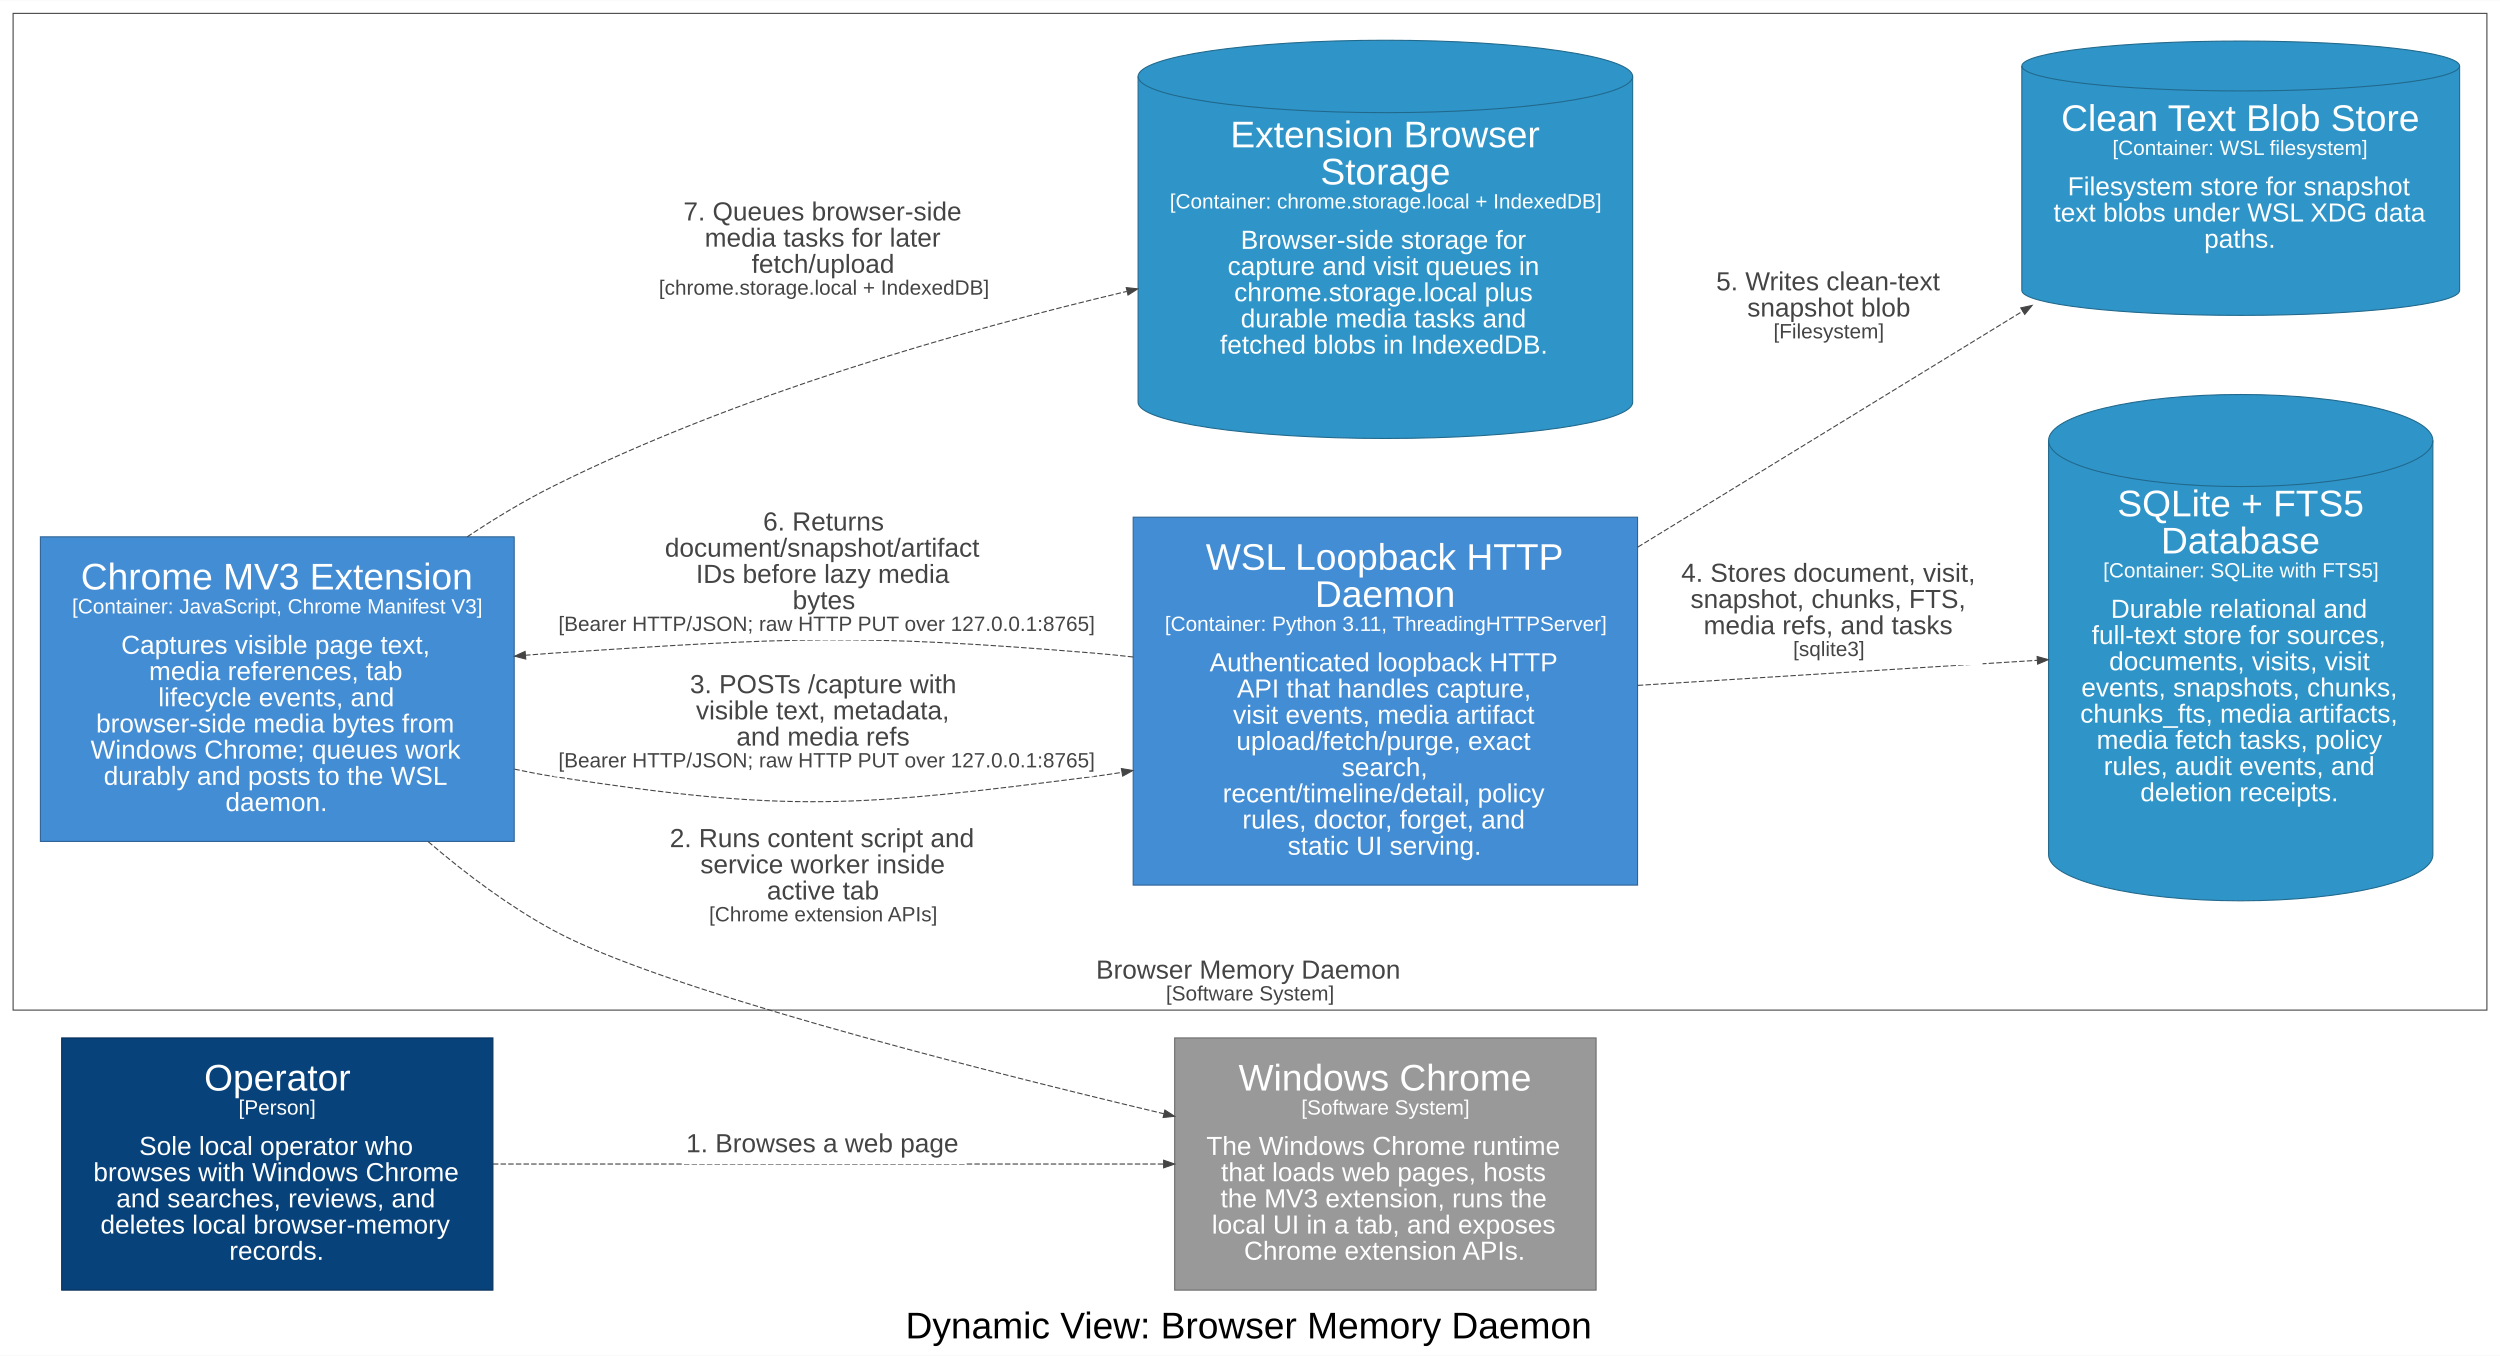
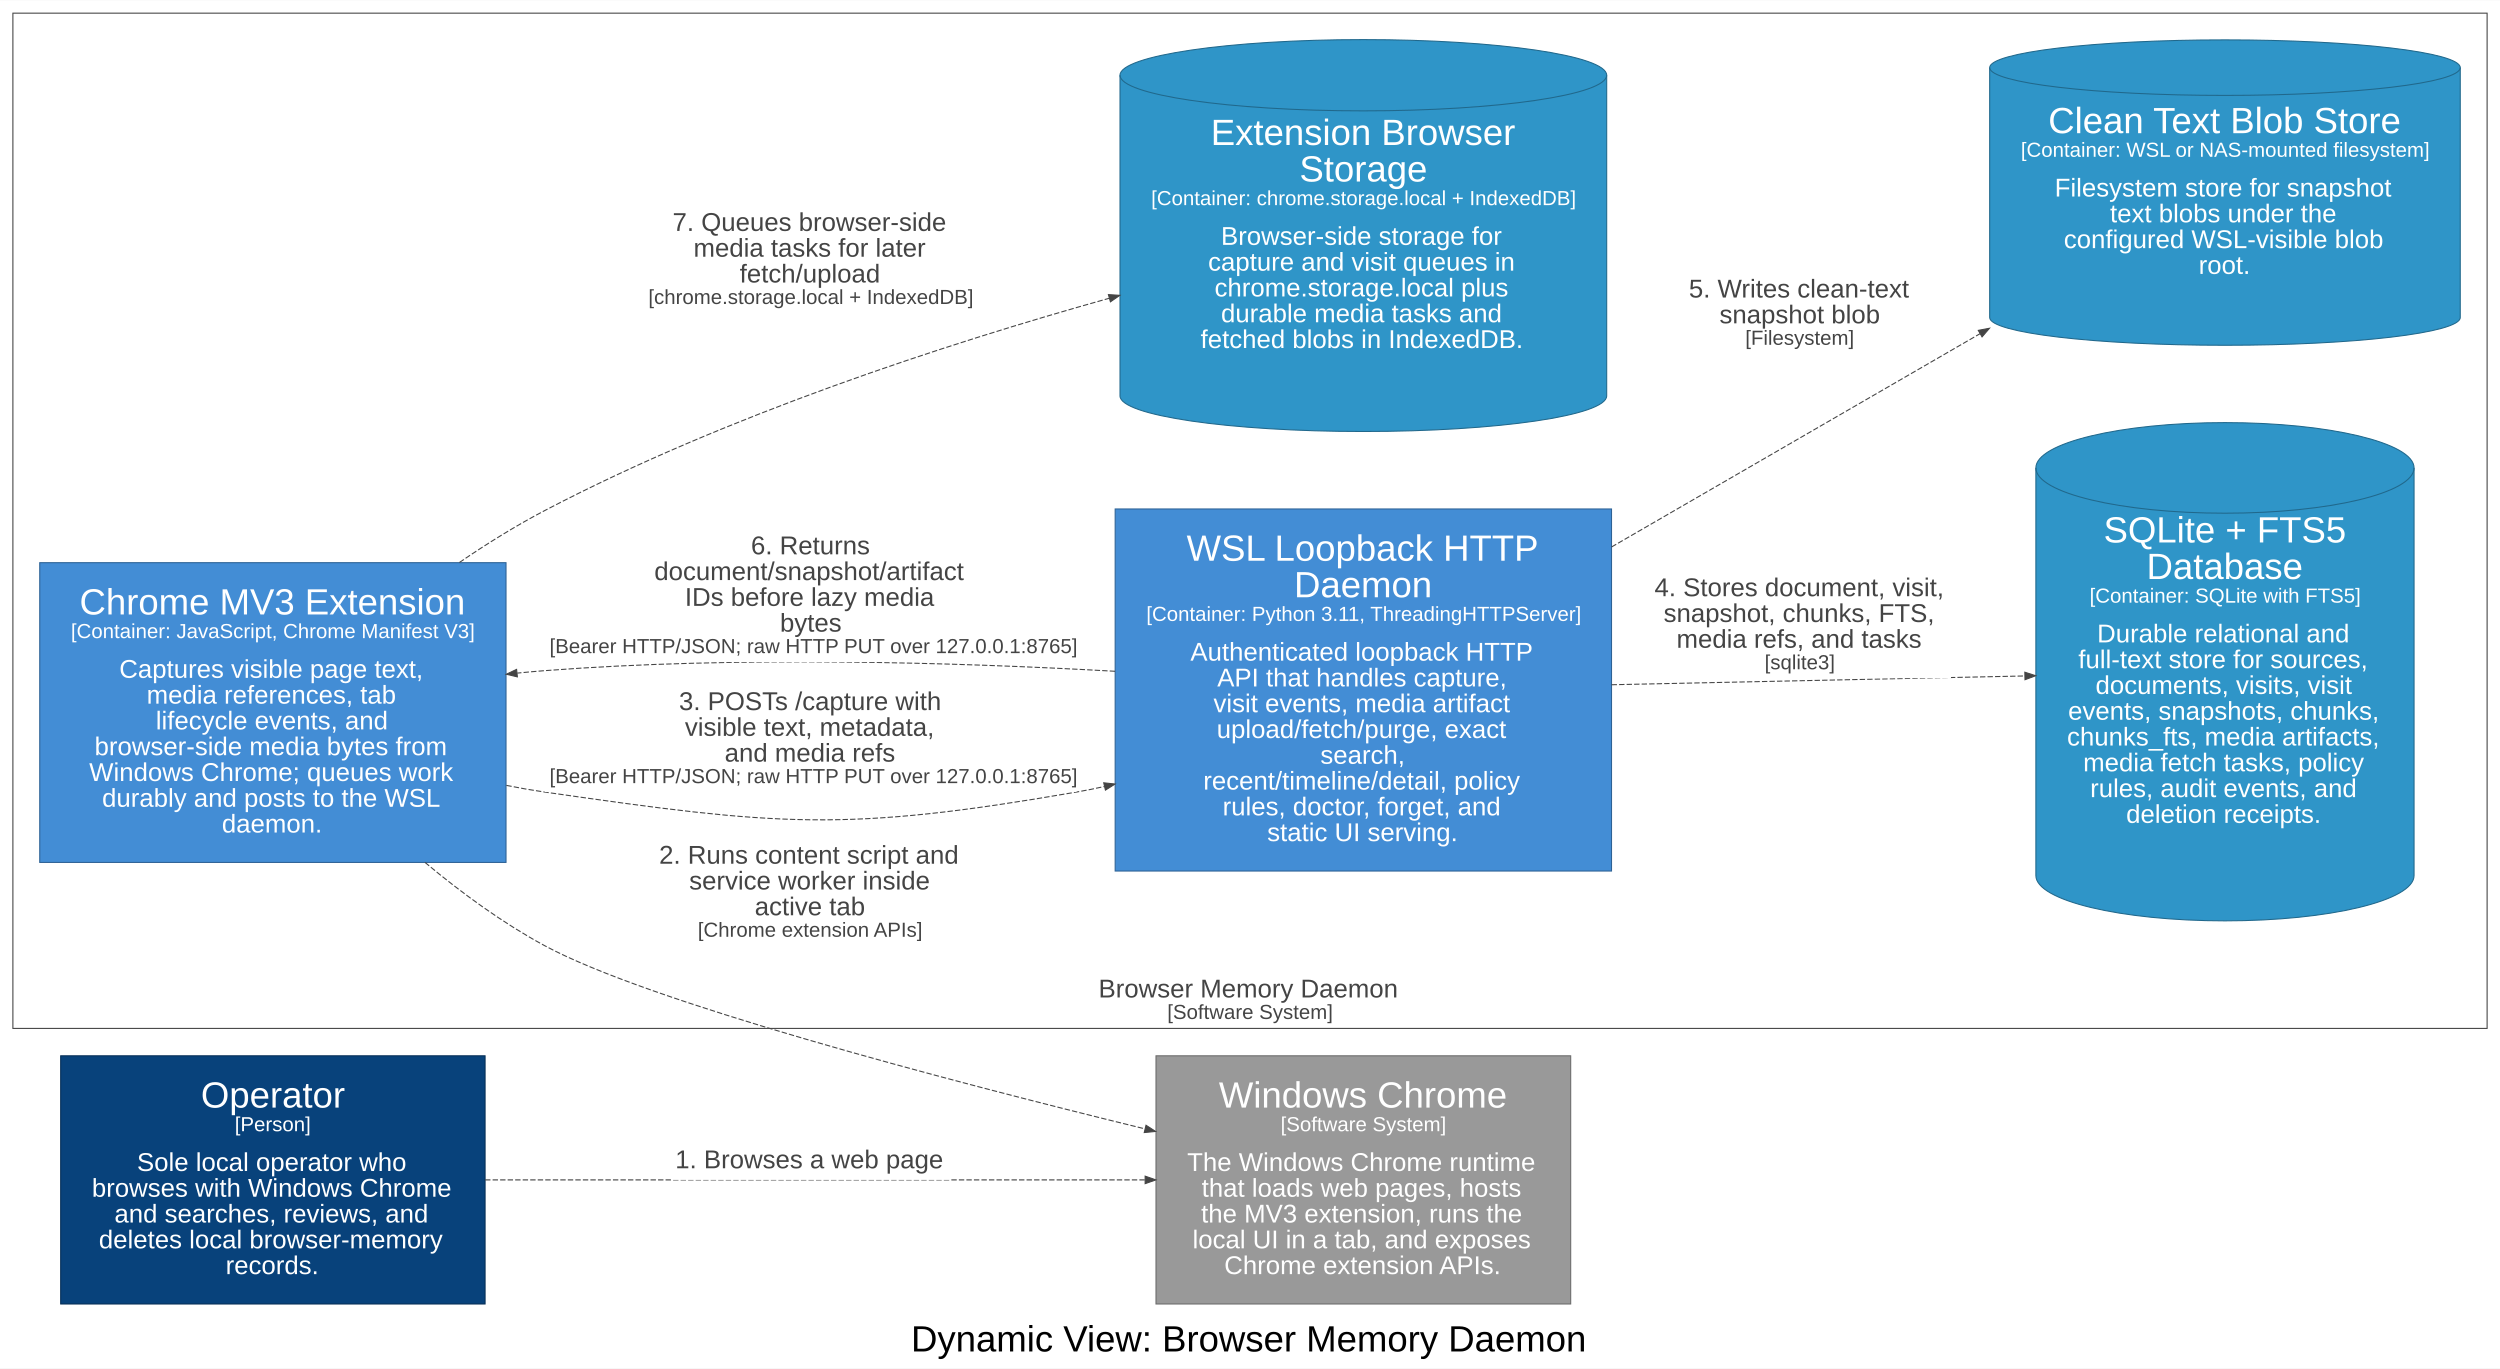
- <svg xmlns="http://www.w3.org/2000/svg" width="2290pt" height="1242pt" viewBox="0.00 0.00 2290.00 1241.50">
-   <g id="graph0" class="graph" transform="scale(1 1) rotate(0) translate(4 1237.5)">
-     <polygon fill="white" stroke="transparent" points="-4,4 -4,-1237.5 2286,-1237.5 2286,4 -4,4" />
-     <text text-anchor="start" x="825.5" y="-11.8" font-family="Arial" font-size="34.00">Dynamic View: Browser Memory Daemon</text>
+ <svg xmlns="http://www.w3.org/2000/svg" width="2327pt" height="1274pt" viewBox="0.00 0.00 2327.00 1273.50">
+   <g id="graph0" class="graph" transform="scale(1 1) rotate(0) translate(4 1269.5)">
+     <polygon fill="white" stroke="transparent" points="-4,4 -4,-1269.5 2323,-1269.5 2323,4 -4,4" />
+     <text text-anchor="start" x="844" y="-11.8" font-family="Arial" font-size="34.00">Dynamic View: Browser Memory Daemon</text>
    <g id="clust1" class="cluster">
-       <polygon fill="none" stroke="#444444" points="8,-312.5 8,-1225.5 2274,-1225.5 2274,-312.5 8,-312.5" />
-       <text text-anchor="start" x="1000" y="-341.3" font-family="Arial" font-size="24.00" fill="#444444">Browser Memory Daemon</text>
-       <text text-anchor="start" x="1064" y="-321.3" font-family="Arial" font-size="19.00" fill="#444444">[Software System]</text>
+       <polygon fill="none" stroke="#444444" points="8,-312.5 8,-1257.5 2311,-1257.5 2311,-312.5 8,-312.5" />
+       <text text-anchor="start" x="1018.5" y="-341.3" font-family="Arial" font-size="24.00" fill="#444444">Browser Memory Daemon</text>
+       <text text-anchor="start" x="1082.5" y="-321.3" font-family="Arial" font-size="19.00" fill="#444444">[Software System]</text>
    </g>
    <g id="13" class="node">
-       <path fill="#2f95c8" stroke="#20688c" d="M1491.5,-1167.72C1491.5,-1186.01 1389.98,-1200.88 1265,-1200.88 1140.02,-1200.88 1038.5,-1186.01 1038.5,-1167.72 1038.5,-1167.72 1038.5,-869.28 1038.5,-869.28 1038.5,-850.99 1140.02,-836.12 1265,-836.12 1389.98,-836.12 1491.5,-850.99 1491.5,-869.28 1491.5,-869.28 1491.5,-1167.72 1491.5,-1167.72" />
-       <path fill="none" stroke="#20688c" d="M1491.5,-1167.72C1491.5,-1149.42 1389.98,-1134.56 1265,-1134.56 1140.02,-1134.56 1038.5,-1149.42 1038.5,-1167.72" />
-       <text text-anchor="start" x="1123" y="-1102.8" font-family="Arial" font-size="34.00" fill="#ffffff">Extension Browser</text>
-       <text text-anchor="start" x="1205.5" y="-1068.8" font-family="Arial" font-size="34.00" fill="#ffffff">Storage</text>
-       <text text-anchor="start" x="1067.5" y="-1046.8" font-family="Arial" font-size="19.00" fill="#ffffff">[Container: chrome.storage.local + IndexedDB]</text>
-       <text text-anchor="start" x="1132.5" y="-1009.8" font-family="Arial" font-size="24.00" fill="#ffffff">Browser-side storage for</text>
-       <text text-anchor="start" x="1120.5" y="-985.8" font-family="Arial" font-size="24.00" fill="#ffffff">capture and visit queues in</text>
-       <text text-anchor="start" x="1126.5" y="-961.8" font-family="Arial" font-size="24.00" fill="#ffffff">chrome.storage.local plus</text>
-       <text text-anchor="start" x="1132.5" y="-937.8" font-family="Arial" font-size="24.00" fill="#ffffff">durable media tasks and</text>
-       <text text-anchor="start" x="1113.5" y="-913.8" font-family="Arial" font-size="24.00" fill="#ffffff">fetched blobs in IndexedDB.</text>
+       <path fill="#2f95c8" stroke="#20688c" d="M1491.5,-1199.72C1491.5,-1218.01 1389.98,-1232.88 1265,-1232.88 1140.02,-1232.88 1038.5,-1218.01 1038.5,-1199.72 1038.5,-1199.72 1038.5,-901.28 1038.5,-901.28 1038.5,-882.99 1140.02,-868.12 1265,-868.12 1389.98,-868.12 1491.5,-882.99 1491.5,-901.28 1491.5,-901.28 1491.5,-1199.72 1491.5,-1199.72" />
+       <path fill="none" stroke="#20688c" d="M1491.5,-1199.72C1491.5,-1181.42 1389.98,-1166.56 1265,-1166.56 1140.02,-1166.56 1038.5,-1181.42 1038.5,-1199.72" />
+       <text text-anchor="start" x="1123" y="-1134.8" font-family="Arial" font-size="34.00" fill="#ffffff">Extension Browser</text>
+       <text text-anchor="start" x="1205.5" y="-1100.8" font-family="Arial" font-size="34.00" fill="#ffffff">Storage</text>
+       <text text-anchor="start" x="1067.5" y="-1078.8" font-family="Arial" font-size="19.00" fill="#ffffff">[Container: chrome.storage.local + IndexedDB]</text>
+       <text text-anchor="start" x="1132.5" y="-1041.8" font-family="Arial" font-size="24.00" fill="#ffffff">Browser-side storage for</text>
+       <text text-anchor="start" x="1120.5" y="-1017.8" font-family="Arial" font-size="24.00" fill="#ffffff">capture and visit queues in</text>
+       <text text-anchor="start" x="1126.5" y="-993.8" font-family="Arial" font-size="24.00" fill="#ffffff">chrome.storage.local plus</text>
+       <text text-anchor="start" x="1132.5" y="-969.8" font-family="Arial" font-size="24.00" fill="#ffffff">durable media tasks and</text>
+       <text text-anchor="start" x="1113.5" y="-945.8" font-family="Arial" font-size="24.00" fill="#ffffff">fetched blobs in IndexedDB.</text>
    </g>
    <g id="14" class="node">
-       <polygon fill="#438dd5" stroke="#2e6295" points="1496,-764 1034,-764 1034,-427 1496,-427 1496,-764" />
-       <text text-anchor="start" x="1100.5" y="-715.8" font-family="Arial" font-size="34.00" fill="#ffffff">WSL Loopback HTTP</text>
-       <text text-anchor="start" x="1200.5" y="-681.8" font-family="Arial" font-size="34.00" fill="#ffffff">Daemon</text>
-       <text text-anchor="start" x="1063" y="-659.8" font-family="Arial" font-size="19.00" fill="#ffffff">[Container: Python 3.11, ThreadingHTTPServer]</text>
-       <text text-anchor="start" x="1104" y="-622.8" font-family="Arial" font-size="24.00" fill="#ffffff">Authenticated loopback HTTP</text>
-       <text text-anchor="start" x="1129" y="-598.8" font-family="Arial" font-size="24.00" fill="#ffffff">API that handles capture,</text>
-       <text text-anchor="start" x="1125.5" y="-574.8" font-family="Arial" font-size="24.00" fill="#ffffff">visit events, media artifact</text>
-       <text text-anchor="start" x="1128.5" y="-550.8" font-family="Arial" font-size="24.00" fill="#ffffff">upload/fetch/purge, exact</text>
-       <text text-anchor="start" x="1225" y="-526.8" font-family="Arial" font-size="24.00" fill="#ffffff">search,</text>
-       <text text-anchor="start" x="1116" y="-502.8" font-family="Arial" font-size="24.00" fill="#ffffff">recent/timeline/detail, policy</text>
-       <text text-anchor="start" x="1134" y="-478.8" font-family="Arial" font-size="24.00" fill="#ffffff">rules, doctor, forget, and</text>
-       <text text-anchor="start" x="1175.5" y="-454.8" font-family="Arial" font-size="24.00" fill="#ffffff">static UI serving.</text>
+       <polygon fill="#438dd5" stroke="#2e6295" points="1496,-796 1034,-796 1034,-459 1496,-459 1496,-796" />
+       <text text-anchor="start" x="1100.5" y="-747.8" font-family="Arial" font-size="34.00" fill="#ffffff">WSL Loopback HTTP</text>
+       <text text-anchor="start" x="1200.5" y="-713.8" font-family="Arial" font-size="34.00" fill="#ffffff">Daemon</text>
+       <text text-anchor="start" x="1063" y="-691.8" font-family="Arial" font-size="19.00" fill="#ffffff">[Container: Python 3.11, ThreadingHTTPServer]</text>
+       <text text-anchor="start" x="1104" y="-654.8" font-family="Arial" font-size="24.00" fill="#ffffff">Authenticated loopback HTTP</text>
+       <text text-anchor="start" x="1129" y="-630.8" font-family="Arial" font-size="24.00" fill="#ffffff">API that handles capture,</text>
+       <text text-anchor="start" x="1125.5" y="-606.8" font-family="Arial" font-size="24.00" fill="#ffffff">visit events, media artifact</text>
+       <text text-anchor="start" x="1128.5" y="-582.8" font-family="Arial" font-size="24.00" fill="#ffffff">upload/fetch/purge, exact</text>
+       <text text-anchor="start" x="1225" y="-558.8" font-family="Arial" font-size="24.00" fill="#ffffff">search,</text>
+       <text text-anchor="start" x="1116" y="-534.8" font-family="Arial" font-size="24.00" fill="#ffffff">recent/timeline/detail, policy</text>
+       <text text-anchor="start" x="1134" y="-510.8" font-family="Arial" font-size="24.00" fill="#ffffff">rules, doctor, forget, and</text>
+       <text text-anchor="start" x="1175.5" y="-486.8" font-family="Arial" font-size="24.00" fill="#ffffff">static UI serving.</text>
    </g>
    <g id="27" class="node">
-       <path fill="#2f95c8" stroke="#20688c" d="M2224.5,-834.22C2224.5,-857.48 2145.61,-876.38 2048.5,-876.38 1951.39,-876.38 1872.5,-857.48 1872.5,-834.22 1872.5,-834.22 1872.5,-454.78 1872.5,-454.78 1872.5,-431.52 1951.39,-412.62 2048.5,-412.62 2145.61,-412.62 2224.5,-431.52 2224.5,-454.78 2224.5,-454.78 2224.5,-834.22 2224.5,-834.22" />
-       <path fill="none" stroke="#20688c" d="M2224.5,-834.22C2224.5,-810.95 2145.61,-792.06 2048.5,-792.06 1951.39,-792.06 1872.5,-810.95 1872.5,-834.22" />
-       <text text-anchor="start" x="1935.5" y="-764.8" font-family="Arial" font-size="34.00" fill="#ffffff">SQLite + FTS5</text>
-       <text text-anchor="start" x="1975.5" y="-730.8" font-family="Arial" font-size="34.00" fill="#ffffff">Database</text>
-       <text text-anchor="start" x="1922.5" y="-708.8" font-family="Arial" font-size="19.00" fill="#ffffff">[Container: SQLite with FTS5]</text>
-       <text text-anchor="start" x="1929.5" y="-671.8" font-family="Arial" font-size="24.00" fill="#ffffff">Durable relational and</text>
-       <text text-anchor="start" x="1912" y="-647.8" font-family="Arial" font-size="24.00" fill="#ffffff">full-text store for sources,</text>
-       <text text-anchor="start" x="1928" y="-623.8" font-family="Arial" font-size="24.00" fill="#ffffff">documents, visits, visit</text>
-       <text text-anchor="start" x="1902.5" y="-599.8" font-family="Arial" font-size="24.00" fill="#ffffff">events, snapshots, chunks,</text>
-       <text text-anchor="start" x="1901.5" y="-575.8" font-family="Arial" font-size="24.00" fill="#ffffff">chunks_fts, media artifacts,</text>
-       <text text-anchor="start" x="1916.5" y="-551.8" font-family="Arial" font-size="24.00" fill="#ffffff">media fetch tasks, policy</text>
-       <text text-anchor="start" x="1923" y="-527.8" font-family="Arial" font-size="24.00" fill="#ffffff">rules, audit events, and</text>
-       <text text-anchor="start" x="1956.5" y="-503.8" font-family="Arial" font-size="24.00" fill="#ffffff">deletion receipts.</text>
+       <path fill="#2f95c8" stroke="#20688c" d="M2243,-834.22C2243,-857.48 2164.11,-876.38 2067,-876.38 1969.89,-876.38 1891,-857.48 1891,-834.22 1891,-834.22 1891,-454.78 1891,-454.78 1891,-431.52 1969.89,-412.62 2067,-412.62 2164.11,-412.62 2243,-431.52 2243,-454.78 2243,-454.78 2243,-834.22 2243,-834.22" />
+       <path fill="none" stroke="#20688c" d="M2243,-834.22C2243,-810.95 2164.11,-792.06 2067,-792.06 1969.89,-792.06 1891,-810.95 1891,-834.22" />
+       <text text-anchor="start" x="1954" y="-764.8" font-family="Arial" font-size="34.00" fill="#ffffff">SQLite + FTS5</text>
+       <text text-anchor="start" x="1994" y="-730.8" font-family="Arial" font-size="34.00" fill="#ffffff">Database</text>
+       <text text-anchor="start" x="1941" y="-708.8" font-family="Arial" font-size="19.00" fill="#ffffff">[Container: SQLite with FTS5]</text>
+       <text text-anchor="start" x="1948" y="-671.8" font-family="Arial" font-size="24.00" fill="#ffffff">Durable relational and</text>
+       <text text-anchor="start" x="1930.5" y="-647.8" font-family="Arial" font-size="24.00" fill="#ffffff">full-text store for sources,</text>
+       <text text-anchor="start" x="1946.5" y="-623.8" font-family="Arial" font-size="24.00" fill="#ffffff">documents, visits, visit</text>
+       <text text-anchor="start" x="1921" y="-599.8" font-family="Arial" font-size="24.00" fill="#ffffff">events, snapshots, chunks,</text>
+       <text text-anchor="start" x="1920" y="-575.8" font-family="Arial" font-size="24.00" fill="#ffffff">chunks_fts, media artifacts,</text>
+       <text text-anchor="start" x="1935" y="-551.8" font-family="Arial" font-size="24.00" fill="#ffffff">media fetch tasks, policy</text>
+       <text text-anchor="start" x="1941.5" y="-527.8" font-family="Arial" font-size="24.00" fill="#ffffff">rules, audit events, and</text>
+       <text text-anchor="start" x="1975" y="-503.8" font-family="Arial" font-size="24.00" fill="#ffffff">deletion receipts.</text>
    </g>
    <g id="43" class="edge">
-       <path fill="none" stroke="#444444" stroke-dasharray="5,2" d="M1496.25,-609.94C1612.82,-617.25 1752.47,-626 1862.04,-632.87" />
-       <polygon fill="#444444" stroke="#444444" points="1862.01,-636.38 1872.21,-633.51 1862.45,-629.39 1862.01,-636.38" />
-       <polygon fill="white" stroke="transparent" points="1532,-628.5 1532,-727.5 1812,-727.5 1812,-628.5 1532,-628.5" />
-       <text text-anchor="start" x="1536" y="-704.8" font-family="Arial" font-size="24.00" fill="#444444">4. Stores document, visit,</text>
-       <text text-anchor="start" x="1544.5" y="-680.8" font-family="Arial" font-size="24.00" fill="#444444">snapshot, chunks, FTS,</text>
-       <text text-anchor="start" x="1556.5" y="-656.8" font-family="Arial" font-size="24.00" fill="#444444">media refs, and tasks</text>
-       <text text-anchor="start" x="1638.5" y="-636.8" font-family="Arial" font-size="19.00" fill="#444444">[sqlite3]</text>
+       <path fill="none" stroke="#444444" stroke-dasharray="5,2" d="M1496.05,-632.39C1618.05,-634.98 1765.95,-638.12 1880.51,-640.56" />
+       <polygon fill="#444444" stroke="#444444" points="1880.72,-644.06 1890.79,-640.78 1880.87,-637.07 1880.72,-644.06" />
+       <polygon fill="white" stroke="transparent" points="1532,-638.5 1532,-737.5 1812,-737.5 1812,-638.5 1532,-638.5" />
+       <text text-anchor="start" x="1536" y="-714.8" font-family="Arial" font-size="24.00" fill="#444444">4. Stores document, visit,</text>
+       <text text-anchor="start" x="1544.5" y="-690.8" font-family="Arial" font-size="24.00" fill="#444444">snapshot, chunks, FTS,</text>
+       <text text-anchor="start" x="1556.5" y="-666.8" font-family="Arial" font-size="24.00" fill="#444444">media refs, and tasks</text>
+       <text text-anchor="start" x="1638.5" y="-646.8" font-family="Arial" font-size="19.00" fill="#444444">[sqlite3]</text>
    </g>
    <g id="28" class="node">
-       <path fill="#2f95c8" stroke="#20688c" d="M2249,-1177.28C2249,-1189.89 2159.13,-1200.13 2048.5,-1200.13 1937.87,-1200.13 1848,-1189.89 1848,-1177.28 1848,-1177.28 1848,-971.72 1848,-971.72 1848,-959.11 1937.87,-948.87 2048.5,-948.87 2159.13,-948.87 2249,-959.11 2249,-971.72 2249,-971.72 2249,-1177.28 2249,-1177.28" />
-       <path fill="none" stroke="#20688c" d="M2249,-1177.28C2249,-1164.68 2159.13,-1154.44 2048.5,-1154.44 1937.87,-1154.44 1848,-1164.68 1848,-1177.28" />
-       <text text-anchor="start" x="1884" y="-1117.8" font-family="Arial" font-size="34.00" fill="#ffffff">Clean Text Blob Store</text>
-       <text text-anchor="start" x="1931" y="-1095.8" font-family="Arial" font-size="19.00" fill="#ffffff">[Container: WSL filesystem]</text>
-       <text text-anchor="start" x="1890" y="-1058.8" font-family="Arial" font-size="24.00" fill="#ffffff">Filesystem store for snapshot</text>
-       <text text-anchor="start" x="1877" y="-1034.8" font-family="Arial" font-size="24.00" fill="#ffffff">text blobs under WSL XDG data</text>
-       <text text-anchor="start" x="2015" y="-1010.8" font-family="Arial" font-size="24.00" fill="#ffffff">paths.</text>
+       <path fill="#2f95c8" stroke="#20688c" d="M2286,-1206.78C2286,-1221.04 2187.84,-1232.63 2067,-1232.63 1946.16,-1232.63 1848,-1221.04 1848,-1206.78 1848,-1206.78 1848,-974.22 1848,-974.22 1848,-959.96 1946.16,-948.37 2067,-948.37 2187.84,-948.37 2286,-959.96 2286,-974.22 2286,-974.22 2286,-1206.78 2286,-1206.78" />
+       <path fill="none" stroke="#20688c" d="M2286,-1206.78C2286,-1192.53 2187.84,-1180.94 2067,-1180.94 1946.16,-1180.94 1848,-1192.53 1848,-1206.78" />
+       <text text-anchor="start" x="1902.5" y="-1145.8" font-family="Arial" font-size="34.00" fill="#ffffff">Clean Text Blob Store</text>
+       <text text-anchor="start" x="1877" y="-1123.8" font-family="Arial" font-size="19.00" fill="#ffffff">[Container: WSL or NAS-mounted filesystem]</text>
+       <text text-anchor="start" x="1908.5" y="-1086.8" font-family="Arial" font-size="24.00" fill="#ffffff">Filesystem store for snapshot</text>
+       <text text-anchor="start" x="1960" y="-1062.8" font-family="Arial" font-size="24.00" fill="#ffffff">text blobs under the</text>
+       <text text-anchor="start" x="1917" y="-1038.8" font-family="Arial" font-size="24.00" fill="#ffffff">configured WSL-visible blob</text>
+       <text text-anchor="start" x="2042.5" y="-1014.8" font-family="Arial" font-size="24.00" fill="#ffffff">root.</text>
    </g>
    <g id="44" class="edge">
-       <path fill="none" stroke="#444444" stroke-dasharray="5,2" d="M1496.25,-736.63C1608.14,-805.21 1741.29,-886.82 1848.69,-952.65" />
-       <polygon fill="#444444" stroke="#444444" points="1847.01,-955.72 1857.36,-957.96 1850.67,-949.75 1847.01,-955.72" />
-       <polygon fill="white" stroke="transparent" points="1564,-919.5 1564,-994.5 1780,-994.5 1780,-919.5 1564,-919.5" />
-       <text text-anchor="start" x="1568" y="-971.8" font-family="Arial" font-size="24.00" fill="#444444">5. Writes clean-text</text>
-       <text text-anchor="start" x="1596.5" y="-947.8" font-family="Arial" font-size="24.00" fill="#444444">snapshot blob</text>
-       <text text-anchor="start" x="1620.5" y="-927.8" font-family="Arial" font-size="19.00" fill="#444444">[Filesystem]</text>
+       <path fill="none" stroke="#444444" stroke-dasharray="5,2" d="M1496.05,-760.64C1603.81,-823.01 1731.78,-897.07 1839.13,-959.2" />
+       <polygon fill="#444444" stroke="#444444" points="1837.4,-962.24 1847.81,-964.22 1840.9,-956.18 1837.4,-962.24" />
+       <polygon fill="white" stroke="transparent" points="1564,-940.5 1564,-1015.5 1780,-1015.5 1780,-940.5 1564,-940.5" />
+       <text text-anchor="start" x="1568" y="-992.8" font-family="Arial" font-size="24.00" fill="#444444">5. Writes clean-text</text>
+       <text text-anchor="start" x="1596.5" y="-968.8" font-family="Arial" font-size="24.00" fill="#444444">snapshot blob</text>
+       <text text-anchor="start" x="1620.5" y="-948.8" font-family="Arial" font-size="19.00" fill="#444444">[Filesystem]</text>
    </g>
    <g id="5" class="node">
      <polygon fill="#438dd5" stroke="#2e6295" points="467,-746 33,-746 33,-467 467,-467 467,-746" />
      <text text-anchor="start" x="70" y="-697.8" font-family="Arial" font-size="34.00" fill="#ffffff">Chrome MV3 Extension</text>
      <text text-anchor="start" x="62" y="-675.8" font-family="Arial" font-size="19.00" fill="#ffffff">[Container: JavaScript, Chrome Manifest V3]</text>
      <text text-anchor="start" x="107" y="-638.8" font-family="Arial" font-size="24.00" fill="#ffffff">Captures visible page text,</text>
      <text text-anchor="start" x="132.5" y="-614.8" font-family="Arial" font-size="24.00" fill="#ffffff">media references, tab</text>
      <text text-anchor="start" x="141" y="-590.8" font-family="Arial" font-size="24.00" fill="#ffffff">lifecycle events, and</text>
      <text text-anchor="start" x="84" y="-566.8" font-family="Arial" font-size="24.00" fill="#ffffff">browser-side media bytes from</text>
      <text text-anchor="start" x="79" y="-542.8" font-family="Arial" font-size="24.00" fill="#ffffff">Windows Chrome; queues work</text>
      <text text-anchor="start" x="91" y="-518.8" font-family="Arial" font-size="24.00" fill="#ffffff">durably and posts to the WSL</text>
      <text text-anchor="start" x="202.5" y="-494.8" font-family="Arial" font-size="24.00" fill="#ffffff">daemon.</text>
    </g>
    <g id="38" class="edge">
-       <path fill="none" stroke="#444444" stroke-dasharray="5,2" d="M1033.96,-635.94C1021.82,-637.33 1009.78,-638.53 998,-639.5 778.74,-657.51 722.53,-653.81 503,-639.5 494.61,-638.95 486.08,-638.31 477.47,-637.57" />
-       <polygon fill="#444444" stroke="#444444" points="477.6,-634.07 467.33,-636.68 476.98,-641.04 477.6,-634.07" />
-       <polygon fill="white" stroke="transparent" points="503,-651.5 503,-774.5 998,-774.5 998,-651.5 503,-651.5" />
-       <text text-anchor="start" x="695" y="-751.8" font-family="Arial" font-size="24.00" fill="#444444">6. Returns</text>
-       <text text-anchor="start" x="605" y="-727.8" font-family="Arial" font-size="24.00" fill="#444444">document/snapshot/artifact</text>
-       <text text-anchor="start" x="633.5" y="-703.8" font-family="Arial" font-size="24.00" fill="#444444">IDs before lazy media</text>
-       <text text-anchor="start" x="722" y="-679.8" font-family="Arial" font-size="24.00" fill="#444444">bytes</text>
-       <text text-anchor="start" x="507.5" y="-659.8" font-family="Arial" font-size="19.00" fill="#444444">[Bearer HTTP/JSON; raw HTTP PUT over 127.0.0.1:8765]</text>
+       <path fill="none" stroke="#444444" stroke-dasharray="5,2" d="M1033.9,-644.93C882.78,-653.43 680.88,-659.18 503,-645.5 494.59,-644.85 486.04,-644.09 477.41,-643.22" />
+       <polygon fill="#444444" stroke="#444444" points="477.56,-639.72 467.26,-642.16 476.84,-646.68 477.56,-639.72" />
+       <polygon fill="white" stroke="transparent" points="503,-653.5 503,-776.5 998,-776.5 998,-653.5 503,-653.5" />
+       <text text-anchor="start" x="695" y="-753.8" font-family="Arial" font-size="24.00" fill="#444444">6. Returns</text>
+       <text text-anchor="start" x="605" y="-729.8" font-family="Arial" font-size="24.00" fill="#444444">document/snapshot/artifact</text>
+       <text text-anchor="start" x="633.5" y="-705.8" font-family="Arial" font-size="24.00" fill="#444444">IDs before lazy media</text>
+       <text text-anchor="start" x="722" y="-681.8" font-family="Arial" font-size="24.00" fill="#444444">bytes</text>
+       <text text-anchor="start" x="507.5" y="-661.8" font-family="Arial" font-size="19.00" fill="#444444">[Bearer HTTP/JSON; raw HTTP PUT over 127.0.0.1:8765]</text>
    </g>
    <g id="37" class="edge">
-       <path fill="none" stroke="#444444" stroke-dasharray="5,2" d="M423.95,-746C449.58,-763.12 476.35,-779.22 503,-792.5 670.18,-875.8 873.63,-934.24 1028.09,-970.8" />
-       <polygon fill="#444444" stroke="#444444" points="1027.65,-974.29 1038.19,-973.17 1029.26,-967.48 1027.65,-974.29" />
-       <polygon fill="white" stroke="transparent" points="595,-959.5 595,-1058.5 906,-1058.5 906,-959.5 595,-959.5" />
-       <text text-anchor="start" x="622" y="-1035.8" font-family="Arial" font-size="24.00" fill="#444444">7. Queues browser-side</text>
-       <text text-anchor="start" x="641.5" y="-1011.8" font-family="Arial" font-size="24.00" fill="#444444">media tasks for later</text>
-       <text text-anchor="start" x="684.5" y="-987.8" font-family="Arial" font-size="24.00" fill="#444444">fetch/upload</text>
-       <text text-anchor="start" x="599.5" y="-967.8" font-family="Arial" font-size="19.00" fill="#444444">[chrome.storage.local + IndexedDB]</text>
+       <path fill="none" stroke="#444444" stroke-dasharray="5,2" d="M423.58,-746.18C449.37,-763.79 476.29,-780.5 503,-794.5 670.49,-882.28 874.17,-948.92 1028.65,-992.17" />
+       <polygon fill="#444444" stroke="#444444" points="1027.71,-995.54 1038.29,-994.85 1029.59,-988.8 1027.71,-995.54" />
+       <polygon fill="white" stroke="transparent" points="595,-978.5 595,-1077.5 906,-1077.5 906,-978.5 595,-978.5" />
+       <text text-anchor="start" x="622" y="-1054.8" font-family="Arial" font-size="24.00" fill="#444444">7. Queues browser-side</text>
+       <text text-anchor="start" x="641.5" y="-1030.8" font-family="Arial" font-size="24.00" fill="#444444">media tasks for later</text>
+       <text text-anchor="start" x="684.5" y="-1006.8" font-family="Arial" font-size="24.00" fill="#444444">fetch/upload</text>
+       <text text-anchor="start" x="599.5" y="-986.8" font-family="Arial" font-size="19.00" fill="#444444">[chrome.storage.local + IndexedDB]</text>
    </g>
    <g id="38" class="edge">
-       <path fill="none" stroke="#444444" stroke-dasharray="5,2" d="M467.17,-533.23C479.21,-530.61 491.21,-528.33 503,-526.5 720.41,-492.82 779.77,-498.66 998,-526.5 1006.42,-527.57 1014.95,-528.83 1023.54,-530.24" />
-       <polygon fill="#444444" stroke="#444444" points="1023.2,-533.74 1033.65,-531.97 1024.38,-526.84 1023.2,-533.74" />
-       <polygon fill="white" stroke="transparent" points="503,-526.5 503,-625.5 998,-625.5 998,-526.5 503,-526.5" />
-       <text text-anchor="start" x="628" y="-602.8" font-family="Arial" font-size="24.00" fill="#444444">3. POSTs /capture with</text>
-       <text text-anchor="start" x="633.5" y="-578.8" font-family="Arial" font-size="24.00" fill="#444444">visible text, metadata,</text>
-       <text text-anchor="start" x="670.5" y="-554.8" font-family="Arial" font-size="24.00" fill="#444444">and media refs</text>
-       <text text-anchor="start" x="507.5" y="-534.8" font-family="Arial" font-size="19.00" fill="#444444">[Bearer HTTP/JSON; raw HTTP PUT over 127.0.0.1:8765]</text>
+       <path fill="none" stroke="#444444" stroke-dasharray="5,2" d="M467.31,-538.72C479.32,-536.3 491.27,-534.19 503,-532.5 720.76,-501.19 781.23,-494.95 998,-532.5 1006.6,-533.99 1015.29,-535.73 1024.02,-537.68" />
+       <polygon fill="#444444" stroke="#444444" points="1023.35,-541.12 1033.88,-539.97 1024.93,-534.3 1023.35,-541.12" />
+       <polygon fill="white" stroke="transparent" points="503,-532.5 503,-631.5 998,-631.5 998,-532.5 503,-532.5" />
+       <text text-anchor="start" x="628" y="-608.8" font-family="Arial" font-size="24.00" fill="#444444">3. POSTs /capture with</text>
+       <text text-anchor="start" x="633.5" y="-584.8" font-family="Arial" font-size="24.00" fill="#444444">visible text, metadata,</text>
+       <text text-anchor="start" x="670.5" y="-560.8" font-family="Arial" font-size="24.00" fill="#444444">and media refs</text>
+       <text text-anchor="start" x="507.5" y="-540.8" font-family="Arial" font-size="19.00" fill="#444444">[Bearer HTTP/JSON; raw HTTP PUT over 127.0.0.1:8765]</text>
    </g>
    <g id="2" class="node">
      <polygon fill="#999999" stroke="#6b6b6b" points="1458,-287 1072,-287 1072,-56 1458,-56 1458,-287" />
      <text text-anchor="start" x="1130.5" y="-238.8" font-family="Arial" font-size="34.00" fill="#ffffff">Windows Chrome</text>
      <text text-anchor="start" x="1188" y="-216.8" font-family="Arial" font-size="19.00" fill="#ffffff">[Software System]</text>
      <text text-anchor="start" x="1101" y="-179.8" font-family="Arial" font-size="24.00" fill="#ffffff">The Windows Chrome runtime</text>
      <text text-anchor="start" x="1114.5" y="-155.8" font-family="Arial" font-size="24.00" fill="#ffffff">that loads web pages, hosts</text>
      <text text-anchor="start" x="1114" y="-131.8" font-family="Arial" font-size="24.00" fill="#ffffff">the MV3 extension, runs the</text>
      <text text-anchor="start" x="1106" y="-107.8" font-family="Arial" font-size="24.00" fill="#ffffff">local UI in a tab, and exposes</text>
      <text text-anchor="start" x="1135.5" y="-83.8" font-family="Arial" font-size="24.00" fill="#ffffff">Chrome extension APIs.</text>
    </g>
    <g id="35" class="edge">
-       <path fill="none" stroke="#444444" stroke-dasharray="5,2" d="M388.2,-466.8C423.37,-436.67 462.72,-407.35 503,-385.5 599.19,-333.32 870.86,-263.1 1062.05,-217.57" />
-       <polygon fill="#444444" stroke="#444444" points="1063.03,-220.94 1071.95,-215.22 1061.41,-214.13 1063.03,-220.94" />
-       <polygon fill="white" stroke="transparent" points="605.5,-385.5 605.5,-484.5 895.5,-484.5 895.5,-385.5 605.5,-385.5" />
-       <text text-anchor="start" x="609.5" y="-461.8" font-family="Arial" font-size="24.00" fill="#444444">2. Runs content script and</text>
-       <text text-anchor="start" x="637.5" y="-437.8" font-family="Arial" font-size="24.00" fill="#444444">service worker inside</text>
-       <text text-anchor="start" x="698.5" y="-413.8" font-family="Arial" font-size="24.00" fill="#444444">active tab</text>
-       <text text-anchor="start" x="645.5" y="-393.8" font-family="Arial" font-size="19.00" fill="#444444">[Chrome extension APIs]</text>
+       <path fill="none" stroke="#444444" stroke-dasharray="5,2" d="M391.61,-466.99C425.99,-438.3 464.13,-410.48 503,-389.5 599.36,-337.49 870.63,-265.76 1061.71,-219.01" />
+       <polygon fill="#444444" stroke="#444444" points="1062.72,-222.37 1071.61,-216.6 1061.06,-215.57 1062.72,-222.37" />
+       <polygon fill="white" stroke="transparent" points="605.5,-389.5 605.5,-488.5 895.5,-488.5 895.5,-389.5 605.5,-389.5" />
+       <text text-anchor="start" x="609.5" y="-465.8" font-family="Arial" font-size="24.00" fill="#444444">2. Runs content script and</text>
+       <text text-anchor="start" x="637.5" y="-441.8" font-family="Arial" font-size="24.00" fill="#444444">service worker inside</text>
+       <text text-anchor="start" x="698.5" y="-417.8" font-family="Arial" font-size="24.00" fill="#444444">active tab</text>
+       <text text-anchor="start" x="645.5" y="-397.8" font-family="Arial" font-size="19.00" fill="#444444">[Chrome extension APIs]</text>
    </g>
    <g id="1" class="node">
      <polygon fill="#08427b" stroke="#052e56" points="447.5,-287 52.5,-287 52.5,-56 447.5,-56 447.5,-287" />
      <text text-anchor="start" x="183" y="-238.8" font-family="Arial" font-size="34.00" fill="#ffffff">Operator</text>
      <text text-anchor="start" x="214.5" y="-216.8" font-family="Arial" font-size="19.00" fill="#ffffff">[Person]</text>
      <text text-anchor="start" x="123.5" y="-179.8" font-family="Arial" font-size="24.00" fill="#ffffff">Sole local operator who</text>
      <text text-anchor="start" x="81.5" y="-155.8" font-family="Arial" font-size="24.00" fill="#ffffff">browses with Windows Chrome</text>
      <text text-anchor="start" x="102.5" y="-131.8" font-family="Arial" font-size="24.00" fill="#ffffff">and searches, reviews, and</text>
      <text text-anchor="start" x="88" y="-107.8" font-family="Arial" font-size="24.00" fill="#ffffff">deletes local browser-memory</text>
      <text text-anchor="start" x="206" y="-83.8" font-family="Arial" font-size="24.00" fill="#ffffff">records.</text>
    </g>
    <g id="30" class="edge">
      <path fill="none" stroke="#444444" stroke-dasharray="5,2" d="M447.52,-171.5C624.41,-171.5 883.25,-171.5 1061.85,-171.5" />
      <polygon fill="#444444" stroke="#444444" points="1061.9,-175 1071.9,-171.5 1061.9,-168 1061.9,-175" />
      <polygon fill="white" stroke="transparent" points="620.5,-171.5 620.5,-205.5 880.5,-205.5 880.5,-171.5 620.5,-171.5" />
      <text text-anchor="start" x="624.5" y="-182.3" font-family="Arial" font-size="24.00" fill="#444444">1. Browses a web page</text>
    </g>
  </g>
</svg>
